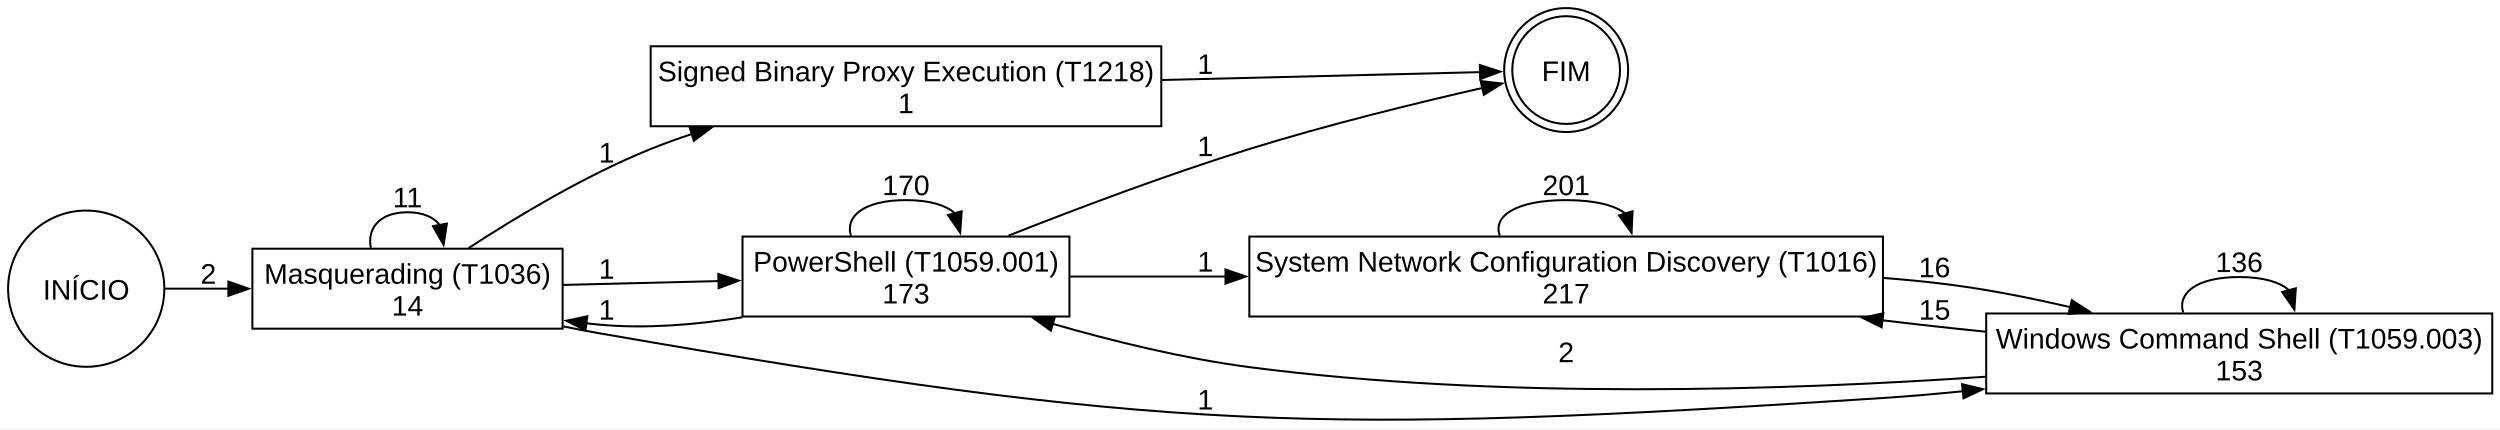
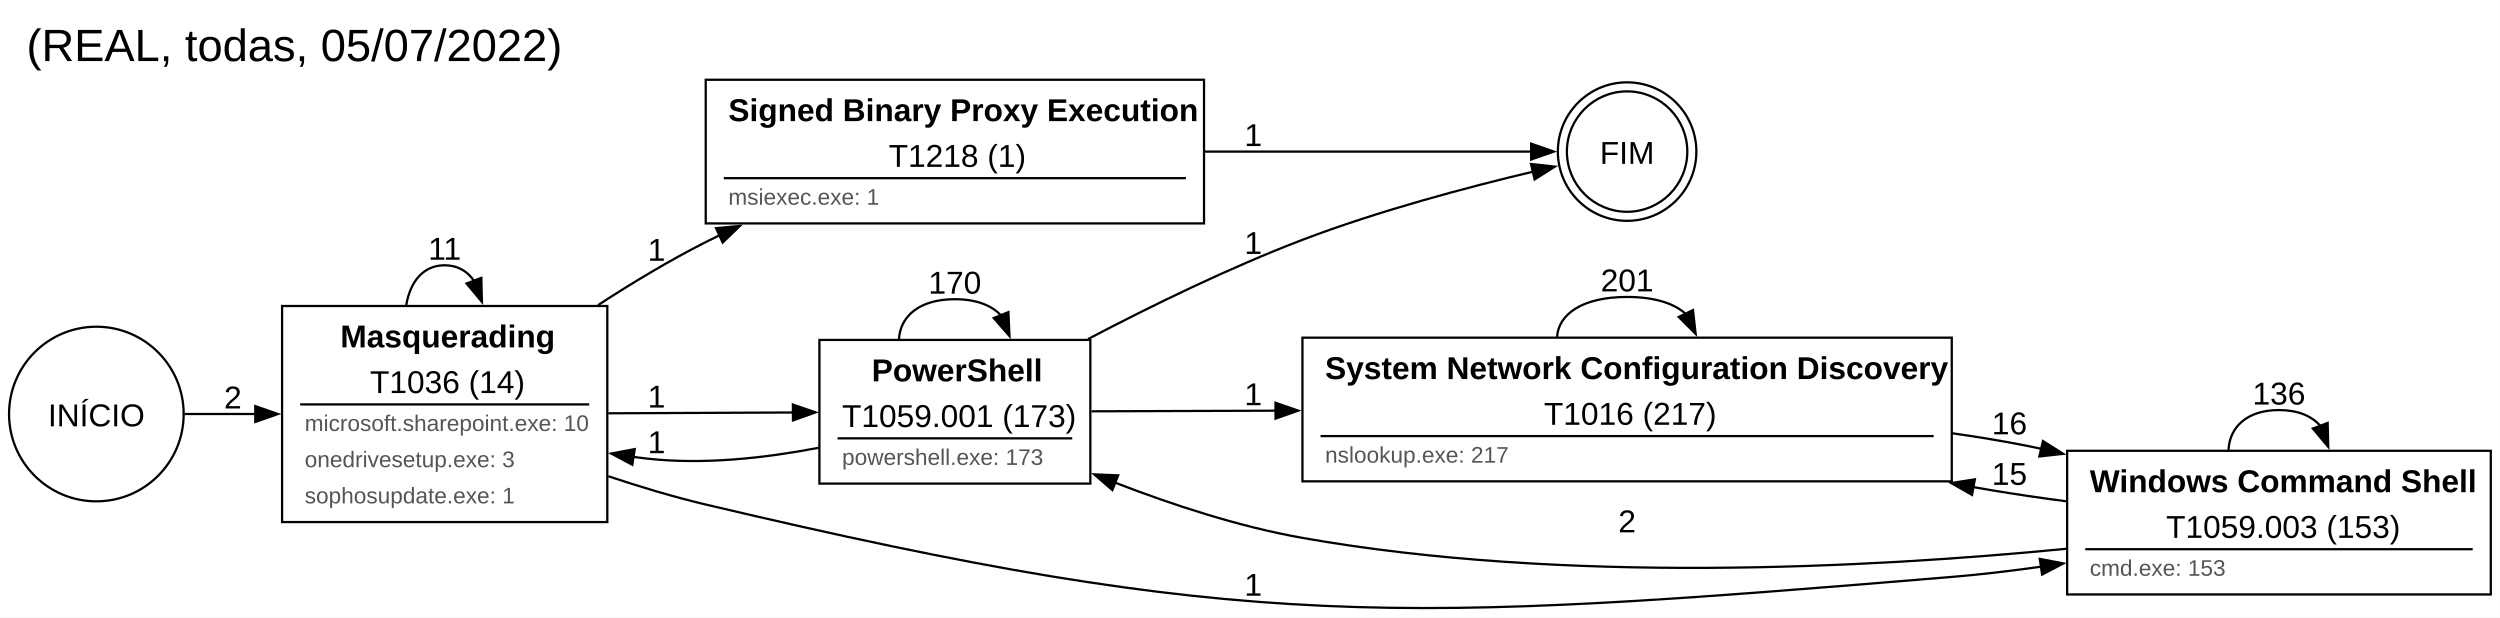
- <svg xmlns="http://www.w3.org/2000/svg" width="1235pt" height="212pt" viewBox="0.00 0.00 1235.00 212.00">
-   <g id="graph0" class="graph" transform="scale(1 1) rotate(0) translate(4 207.81)">
-     <polygon fill="white" stroke="none" points="-4,4 -4,-207.81 1231.18,-207.81 1231.18,4 -4,4" />
+ <svg xmlns="http://www.w3.org/2000/svg" width="1105pt" height="273pt" viewBox="0.00 0.00 1105.00 273.00">
+   <g id="graph0" class="graph" transform="scale(1 1) rotate(0) translate(4 268.92)">
+     <polygon fill="white" stroke="none" points="-4,4 -4,-268.92 1100.93,-268.92 1100.93,4 -4,4" />
+     <text xml:space="preserve" text-anchor="middle" x="126.12" y="-241.92" font-family="Arial" font-size="20.00">(REAL, todas, 05/07/2022)</text>
    <g id="node1" class="node">
-       <ellipse fill="none" stroke="black" cx="38.59" cy="-65.2" rx="38.59" ry="38.59" />
-       <text xml:space="preserve" text-anchor="middle" x="38.59" y="-59.77" font-family="Arial" font-size="14.00">INÍCIO</text>
+       <ellipse fill="none" stroke="black" cx="38.59" cy="-85.92" rx="38.59" ry="38.59" />
+       <text xml:space="preserve" text-anchor="middle" x="38.59" y="-80.49" font-family="Arial" font-size="14.00">INÍCIO</text>
    </g>
    <g id="node3" class="node">
-       <polygon fill="none" stroke="black" points="273.93,-84.95 120.68,-84.95 120.68,-45.45 273.93,-45.45 273.93,-84.95" />
-       <text xml:space="preserve" text-anchor="middle" x="197.3" y="-67.65" font-family="Arial" font-size="14.00">Masquerading (T1036)</text>
-       <text xml:space="preserve" text-anchor="middle" x="197.3" y="-51.9" font-family="Arial" font-size="14.00">14</text>
+       <polygon fill="none" stroke="black" points="264.43,-133.67 120.68,-133.67 120.68,-38.17 264.43,-38.17 264.43,-133.67" />
+       <polygon fill="black" stroke="black" points="128.68,-90.17 128.68,-90.17 256.43,-90.17 256.43,-90.17 128.68,-90.17" />
+       <text xml:space="preserve" text-anchor="start" x="146.43" y="-115.37" font-family="Arial" font-weight="bold" font-size="14.00">Masquerading</text>
+       <text xml:space="preserve" text-anchor="start" x="159.55" y="-95.17" font-family="Arial" font-size="14.00">T1036 (14)</text>
+       <text xml:space="preserve" text-anchor="start" x="130.68" y="-78.42" font-family="Arial" font-size="10.00" fill="#555555">microsoft.sharepoint.exe: 10</text>
+       <text xml:space="preserve" text-anchor="start" x="130.68" y="-62.42" font-family="Arial" font-size="10.00" fill="#555555">onedrivesetup.exe: 3</text>
+       <text xml:space="preserve" text-anchor="start" x="130.68" y="-46.42" font-family="Arial" font-size="10.00" fill="#555555">sophosupdate.exe: 1</text>
    </g>
    <g id="edge1" class="edge">
-       <path fill="none" stroke="black" d="M77.53,-65.2C87.14,-65.2 97.87,-65.2 108.84,-65.2" />
-       <polygon fill="black" stroke="black" points="108.82,-68.7 118.82,-65.2 108.82,-61.7 108.82,-68.7" />
-       <text xml:space="preserve" text-anchor="middle" x="98.93" y="-67.65" font-family="Arial" font-size="14.00">2</text>
+       <path fill="none" stroke="black" d="M77.54,-85.92C87.2,-85.92 97.96,-85.92 108.91,-85.92" />
+       <polygon fill="black" stroke="black" points="108.83,-89.42 118.83,-85.92 108.83,-82.42 108.83,-89.42" />
+       <text xml:space="preserve" text-anchor="middle" x="98.93" y="-88.37" font-family="Arial" font-size="14.00">2</text>
    </g>
    <g id="node2" class="node">
-       <ellipse fill="none" stroke="black" cx="769.68" cy="-173.2" rx="26.61" ry="26.61" />
-       <ellipse fill="none" stroke="black" cx="769.68" cy="-173.2" rx="30.61" ry="30.61" />
-       <text xml:space="preserve" text-anchor="middle" x="769.68" y="-167.77" font-family="Arial" font-size="14.00">FIM</text>
+       <ellipse fill="none" stroke="black" cx="715.18" cy="-201.92" rx="26.61" ry="26.61" />
+       <ellipse fill="none" stroke="black" cx="715.18" cy="-201.92" rx="30.61" ry="30.61" />
+       <text xml:space="preserve" text-anchor="middle" x="715.18" y="-196.49" font-family="Arial" font-size="14.00">FIM</text>
    </g>
    <g id="edge4" class="edge">
-       <path fill="none" stroke="black" d="M179.22,-85.39C177.25,-94.76 183.28,-102.95 197.3,-102.95 205.19,-102.95 210.55,-100.36 213.38,-96.42" />
-       <polygon fill="black" stroke="black" points="216.77,-97.35 215.11,-86.88 209.88,-96.09 216.77,-97.35" />
-       <text xml:space="preserve" text-anchor="middle" x="197.3" y="-105.4" font-family="Arial" font-size="14.00">11</text>
+       <path fill="none" stroke="black" d="M175.57,-134.08C177.29,-144.29 182.95,-151.67 192.55,-151.67 198.25,-151.67 202.57,-149.07 205.49,-144.82" />
+       <polygon fill="black" stroke="black" points="208.75,-146.09 209.01,-135.5 202.2,-143.62 208.75,-146.09" />
+       <text xml:space="preserve" text-anchor="middle" x="192.55" y="-154.12" font-family="Arial" font-size="14.00">11</text>
    </g>
    <g id="node4" class="node">
-       <polygon fill="none" stroke="black" points="569.68,-184.95 317.43,-184.95 317.43,-145.45 569.68,-145.45 569.68,-184.95" />
-       <text xml:space="preserve" text-anchor="middle" x="443.55" y="-167.65" font-family="Arial" font-size="14.00">Signed Binary Proxy Execution (T1218)</text>
-       <text xml:space="preserve" text-anchor="middle" x="443.55" y="-151.9" font-family="Arial" font-size="14.00">1</text>
+       <polygon fill="none" stroke="black" points="528.18,-233.67 307.93,-233.67 307.93,-170.17 528.18,-170.17 528.18,-233.67" />
+       <polygon fill="black" stroke="black" points="315.93,-190.17 315.93,-190.17 520.18,-190.17 520.18,-190.17 315.93,-190.17" />
+       <text xml:space="preserve" text-anchor="start" x="317.93" y="-215.37" font-family="Arial" font-weight="bold" font-size="14.00">Signed Binary Proxy Execution</text>
+       <text xml:space="preserve" text-anchor="start" x="388.8" y="-195.17" font-family="Arial" font-size="14.00">T1218 (1)</text>
+       <text xml:space="preserve" text-anchor="start" x="317.93" y="-178.42" font-family="Arial" font-size="10.00" fill="#555555">msiexec.exe: 1</text>
    </g>
    <g id="edge2" class="edge">
-       <path fill="none" stroke="black" d="M227.46,-85.23C250.88,-100.52 285.07,-121.13 317.43,-134.2 323.96,-136.84 330.79,-139.3 337.73,-141.58" />
-       <polygon fill="black" stroke="black" points="336.67,-144.92 347.26,-144.57 338.76,-138.24 336.67,-144.92" />
-       <text xml:space="preserve" text-anchor="middle" x="295.68" y="-127.51" font-family="Arial" font-size="14.00">1</text>
+       <path fill="none" stroke="black" d="M260.31,-134.05C275.56,-143.97 291.98,-153.84 307.93,-161.92 309.92,-162.93 311.94,-163.92 313.99,-164.91" />
+       <polygon fill="black" stroke="black" points="312.49,-168.07 323.04,-169.07 315.42,-161.71 312.49,-168.07" />
+       <text xml:space="preserve" text-anchor="middle" x="286.18" y="-153.66" font-family="Arial" font-size="14.00">1</text>
    </g>
    <g id="node5" class="node">
-       <polygon fill="none" stroke="black" points="524.3,-90.95 362.8,-90.95 362.8,-51.45 524.3,-51.45 524.3,-90.95" />
-       <text xml:space="preserve" text-anchor="middle" x="443.55" y="-73.65" font-family="Arial" font-size="14.00">PowerShell (T1059.001)</text>
-       <text xml:space="preserve" text-anchor="middle" x="443.55" y="-57.9" font-family="Arial" font-size="14.00">173</text>
+       <polygon fill="none" stroke="black" points="477.93,-118.67 358.18,-118.67 358.18,-55.17 477.93,-55.17 477.93,-118.67" />
+       <polygon fill="black" stroke="black" points="366.18,-75.17 366.18,-75.17 469.93,-75.17 469.93,-75.17 366.18,-75.17" />
+       <text xml:space="preserve" text-anchor="start" x="381.3" y="-100.37" font-family="Arial" font-weight="bold" font-size="14.00">PowerShell</text>
+       <text xml:space="preserve" text-anchor="start" x="368.18" y="-80.17" font-family="Arial" font-size="14.00">T1059.001 (173)</text>
+       <text xml:space="preserve" text-anchor="start" x="368.18" y="-63.42" font-family="Arial" font-size="10.00" fill="#555555">powershell.exe: 173</text>
    </g>
    <g id="edge5" class="edge">
-       <path fill="none" stroke="black" d="M274.25,-67.06C298.53,-67.66 325.68,-68.33 350.96,-68.95" />
-       <polygon fill="black" stroke="black" points="350.83,-72.44 360.92,-69.19 351,-65.45 350.83,-72.44" />
-       <text xml:space="preserve" text-anchor="middle" x="295.68" y="-70.11" font-family="Arial" font-size="14.00">1</text>
+       <path fill="none" stroke="black" d="M264.88,-86.24C291.04,-86.35 320.6,-86.49 346.67,-86.6" />
+       <polygon fill="black" stroke="black" points="346.46,-90.1 356.48,-86.65 346.49,-83.1 346.46,-90.1" />
+       <text xml:space="preserve" text-anchor="middle" x="286.18" y="-88.78" font-family="Arial" font-size="14.00">1</text>
    </g>
    <g id="node6" class="node">
-       <polygon fill="none" stroke="black" points="1227.18,-52.95 977.18,-52.95 977.18,-13.45 1227.18,-13.45 1227.18,-52.95" />
-       <text xml:space="preserve" text-anchor="middle" x="1102.18" y="-35.65" font-family="Arial" font-size="14.00">Windows Command Shell (T1059.003)</text>
-       <text xml:space="preserve" text-anchor="middle" x="1102.18" y="-19.9" font-family="Arial" font-size="14.00">153</text>
+       <polygon fill="none" stroke="black" points="1096.93,-69.67 909.68,-69.67 909.68,-6.17 1096.93,-6.17 1096.93,-69.67" />
+       <polygon fill="black" stroke="black" points="917.68,-26.17 917.68,-26.17 1088.93,-26.17 1088.93,-26.17 917.68,-26.17" />
+       <text xml:space="preserve" text-anchor="start" x="919.68" y="-51.37" font-family="Arial" font-weight="bold" font-size="14.00">Windows Command Shell</text>
+       <text xml:space="preserve" text-anchor="start" x="953.43" y="-31.17" font-family="Arial" font-size="14.00">T1059.003 (153)</text>
+       <text xml:space="preserve" text-anchor="start" x="919.68" y="-14.42" font-family="Arial" font-size="10.00" fill="#555555">cmd.exe: 153</text>
    </g>
    <g id="edge8" class="edge">
-       <path fill="none" stroke="black" d="M274.28,-46.56C280.24,-45.34 286.17,-44.2 291.93,-43.2 570,5.17 644.53,7.19 926.18,-11.2 939.07,-12.04 952.46,-13.2 965.85,-14.55" />
-       <polygon fill="black" stroke="black" points="965.26,-18.01 975.57,-15.57 965.99,-11.05 965.26,-18.01" />
-       <text xml:space="preserve" text-anchor="middle" x="591.43" y="-5.5" font-family="Arial" font-size="14.00">1</text>
+       <path fill="none" stroke="black" d="M264.87,-58.42C278.98,-53.71 293.8,-49.26 307.93,-45.92 546.53,10.55 614.33,6.36 858.68,-13.92 871.57,-14.99 885.05,-16.59 898.36,-18.47" />
+       <polygon fill="black" stroke="black" points="897.59,-21.89 907.99,-19.88 898.61,-14.96 897.59,-21.89" />
+       <text xml:space="preserve" text-anchor="middle" x="549.93" y="-5.6" font-family="Arial" font-size="14.00">1</text>
    </g>
    <g id="edge3" class="edge">
-       <path fill="none" stroke="black" d="M569.87,-168.29C625.69,-169.67 687.64,-171.2 727.32,-172.18" />
-       <polygon fill="black" stroke="black" points="727.04,-175.67 737.13,-172.42 727.21,-168.67 727.04,-175.67" />
-       <text xml:space="preserve" text-anchor="middle" x="591.43" y="-171.29" font-family="Arial" font-size="14.00">1</text>
+       <path fill="none" stroke="black" d="M528.53,-201.92C578.85,-201.92 635.53,-201.92 672.87,-201.92" />
+       <polygon fill="black" stroke="black" points="672.77,-205.42 682.77,-201.92 672.77,-198.42 672.77,-205.42" />
+       <text xml:space="preserve" text-anchor="middle" x="549.93" y="-204.37" font-family="Arial" font-size="14.00">1</text>
    </g>
    <g id="edge15" class="edge">
-       <path fill="none" stroke="black" d="M494.22,-91.42C527.54,-104.58 572.59,-121.57 613.18,-134.2 651.88,-146.24 696.86,-157.2 728.46,-164.41" />
-       <polygon fill="black" stroke="black" points="727.46,-167.77 737.99,-166.56 729,-160.95 727.46,-167.77" />
-       <text xml:space="preserve" text-anchor="middle" x="591.43" y="-130.67" font-family="Arial" font-size="14.00">1</text>
+       <path fill="none" stroke="black" d="M476.92,-119.07C504.96,-133.78 539.46,-150.62 571.68,-162.92 605.32,-175.75 644.91,-186.24 673.81,-193.09" />
+       <polygon fill="black" stroke="black" points="672.71,-196.43 683.24,-195.28 674.29,-189.61 672.71,-196.43" />
+       <text xml:space="preserve" text-anchor="middle" x="549.93" y="-156.67" font-family="Arial" font-size="14.00">1</text>
    </g>
    <g id="edge7" class="edge">
-       <path fill="none" stroke="black" d="M362.66,-51.06C339.88,-47.37 314.99,-45.28 291.93,-47.45 289.86,-47.64 287.76,-47.86 285.65,-48.1" />
-       <polygon fill="black" stroke="black" points="285.24,-44.62 275.77,-49.37 286.13,-51.57 285.24,-44.62" />
-       <text xml:space="preserve" text-anchor="middle" x="295.68" y="-49.9" font-family="Arial" font-size="14.00">1</text>
+       <path fill="none" stroke="black" d="M357.89,-71.01C334.45,-66.49 307.23,-63.45 282.43,-66.17 280.25,-66.41 278.04,-66.68 275.82,-66.98" />
+       <polygon fill="black" stroke="black" points="275.48,-63.49 266.13,-68.46 276.54,-70.41 275.48,-63.49" />
+       <text xml:space="preserve" text-anchor="middle" x="286.18" y="-68.62" font-family="Arial" font-size="14.00">1</text>
    </g>
    <g id="edge6" class="edge">
-       <path fill="none" stroke="black" d="M416.37,-91.39C413.41,-100.76 422.47,-108.95 443.55,-108.95 455.41,-108.95 463.47,-106.36 467.72,-102.42" />
-       <polygon fill="black" stroke="black" points="471.07,-103.42 470.33,-92.85 464.32,-101.58 471.07,-103.42" />
-       <text xml:space="preserve" text-anchor="middle" x="443.55" y="-111.4" font-family="Arial" font-size="14.00">170</text>
+       <path fill="none" stroke="black" d="M393.35,-118.98C393.85,-128.89 402.08,-136.67 418.05,-136.67 427.78,-136.67 434.64,-133.78 438.63,-129.28" />
+       <polygon fill="black" stroke="black" points="441.72,-130.97 442.19,-120.38 435.23,-128.36 441.72,-130.97" />
+       <text xml:space="preserve" text-anchor="middle" x="418.05" y="-139.12" font-family="Arial" font-size="14.00">170</text>
    </g>
    <g id="node7" class="node">
-       <polygon fill="none" stroke="black" points="926.18,-90.95 613.18,-90.95 613.18,-51.45 926.18,-51.45 926.18,-90.95" />
-       <text xml:space="preserve" text-anchor="middle" x="769.68" y="-73.65" font-family="Arial" font-size="14.00">System Network Configuration Discovery (T1016)</text>
-       <text xml:space="preserve" text-anchor="middle" x="769.68" y="-57.9" font-family="Arial" font-size="14.00">217</text>
+       <polygon fill="none" stroke="black" points="858.68,-119.67 571.68,-119.67 571.68,-56.17 858.68,-56.17 858.68,-119.67" />
+       <polygon fill="black" stroke="black" points="579.68,-76.17 579.68,-76.17 850.68,-76.17 850.68,-76.17 579.68,-76.17" />
+       <text xml:space="preserve" text-anchor="start" x="581.68" y="-101.37" font-family="Arial" font-weight="bold" font-size="14.00">System Network Configuration Discovery</text>
+       <text xml:space="preserve" text-anchor="start" x="678.43" y="-81.17" font-family="Arial" font-size="14.00">T1016 (217)</text>
+       <text xml:space="preserve" text-anchor="start" x="581.68" y="-64.42" font-family="Arial" font-size="10.00" fill="#555555">nslookup.exe: 217</text>
    </g>
    <g id="edge10" class="edge">
-       <path fill="none" stroke="black" d="M524.67,-71.2C548.13,-71.2 574.7,-71.2 601.45,-71.2" />
-       <polygon fill="black" stroke="black" points="601.4,-74.7 611.4,-71.2 601.4,-67.7 601.4,-74.7" />
-       <text xml:space="preserve" text-anchor="middle" x="591.43" y="-73.65" font-family="Arial" font-size="14.00">1</text>
+       <path fill="none" stroke="black" d="M478.42,-87.12C502.3,-87.2 531.05,-87.3 560.14,-87.4" />
+       <polygon fill="black" stroke="black" points="559.76,-90.89 569.78,-87.43 559.79,-83.89 559.76,-90.89" />
+       <text xml:space="preserve" text-anchor="middle" x="549.93" y="-89.81" font-family="Arial" font-size="14.00">1</text>
    </g>
    <g id="edge9" class="edge">
-       <path fill="none" stroke="black" d="M976.76,-21.7C877.8,-14.91 736.06,-10.42 613.18,-26.45 580.68,-30.69 545.52,-39.34 515.77,-47.91" />
-       <polygon fill="black" stroke="black" points="515.12,-44.45 506.52,-50.63 517.1,-51.17 515.12,-44.45" />
-       <text xml:space="preserve" text-anchor="middle" x="769.68" y="-28.9" font-family="Arial" font-size="14.00">2</text>
+       <path fill="none" stroke="black" d="M909.51,-26.37C821.75,-17.82 686.72,-10.81 571.68,-31.17 543.85,-36.09 514.42,-45.7 488.92,-55.57" />
+       <polygon fill="black" stroke="black" points="487.65,-52.31 479.65,-59.25 490.23,-58.81 487.65,-52.31" />
+       <text xml:space="preserve" text-anchor="middle" x="715.18" y="-33.62" font-family="Arial" font-size="14.00">2</text>
    </g>
    <g id="edge13" class="edge">
-       <path fill="none" stroke="black" d="M1074.52,-53.39C1071.5,-62.76 1080.72,-70.95 1102.18,-70.95 1114.25,-70.95 1122.45,-68.36 1126.77,-64.42" />
-       <polygon fill="black" stroke="black" points="1130.13,-65.42 1129.43,-54.85 1123.38,-63.55 1130.13,-65.42" />
-       <text xml:space="preserve" text-anchor="middle" x="1102.18" y="-73.4" font-family="Arial" font-size="14.00">136</text>
+       <path fill="none" stroke="black" d="M980.99,-69.98C981.44,-79.89 988.88,-87.67 1003.3,-87.67 1011.87,-87.67 1017.97,-84.92 1021.61,-80.62" />
+       <polygon fill="black" stroke="black" points="1024.83,-81.98 1025.08,-71.39 1018.28,-79.52 1024.83,-81.98" />
+       <text xml:space="preserve" text-anchor="middle" x="1003.3" y="-90.12" font-family="Arial" font-size="14.00">136</text>
    </g>
    <g id="edge14" class="edge">
-       <path fill="none" stroke="black" d="M976.86,-43.95C965.8,-45.07 954.78,-46.24 944.18,-47.45 938.14,-48.13 931.98,-48.86 925.76,-49.61" />
-       <polygon fill="black" stroke="black" points="925.52,-46.11 916.02,-50.81 926.37,-53.06 925.52,-46.11" />
-       <text xml:space="preserve" text-anchor="middle" x="951.68" y="-49.9" font-family="Arial" font-size="14.00">15</text>
+       <path fill="none" stroke="black" d="M909.19,-47.36C898.21,-48.8 887.18,-50.41 876.68,-52.17 873.84,-52.64 870.99,-53.14 868.11,-53.64" />
+       <polygon fill="black" stroke="black" points="867.63,-50.17 858.42,-55.41 868.89,-57.06 867.63,-50.17" />
+       <text xml:space="preserve" text-anchor="middle" x="884.18" y="-54.62" font-family="Arial" font-size="14.00">15</text>
    </g>
    <g id="edge12" class="edge">
-       <path fill="none" stroke="black" d="M926.45,-70.5C937.55,-69.65 948.55,-68.57 959.18,-67.2 978.71,-64.68 999.46,-60.56 1018.9,-56.04" />
-       <polygon fill="black" stroke="black" points="1019.47,-59.5 1028.38,-53.77 1017.85,-52.7 1019.47,-59.5" />
-       <text xml:space="preserve" text-anchor="middle" x="951.68" y="-70.85" font-family="Arial" font-size="14.00">16</text>
+       <path fill="none" stroke="black" d="M858.77,-77.43C869.95,-75.84 881.02,-74.02 891.68,-71.92 893.86,-71.49 896.06,-71.03 898.27,-70.55" />
+       <polygon fill="black" stroke="black" points="898.98,-73.98 907.93,-68.32 897.4,-67.16 898.98,-73.98" />
+       <text xml:space="preserve" text-anchor="middle" x="884.18" y="-76.94" font-family="Arial" font-size="14.00">16</text>
    </g>
    <g id="edge11" class="edge">
-       <path fill="none" stroke="black" d="M736.92,-91.39C733.34,-100.76 744.26,-108.95 769.68,-108.95 784.37,-108.95 794.22,-106.21 799.22,-102.09" />
-       <polygon fill="black" stroke="black" points="802.48,-103.43 802,-92.84 795.77,-101.41 802.48,-103.43" />
-       <text xml:space="preserve" text-anchor="middle" x="769.68" y="-111.4" font-family="Arial" font-size="14.00">201</text>
+       <path fill="none" stroke="black" d="M684.22,-119.98C684.85,-129.89 695.17,-137.67 715.18,-137.67 727.68,-137.67 736.41,-134.63 741.34,-129.93" />
+       <polygon fill="black" stroke="black" points="744.29,-131.87 745.48,-121.34 737.98,-128.83 744.29,-131.87" />
+       <text xml:space="preserve" text-anchor="middle" x="715.18" y="-140.12" font-family="Arial" font-size="14.00">201</text>
    </g>
  </g>
</svg>
